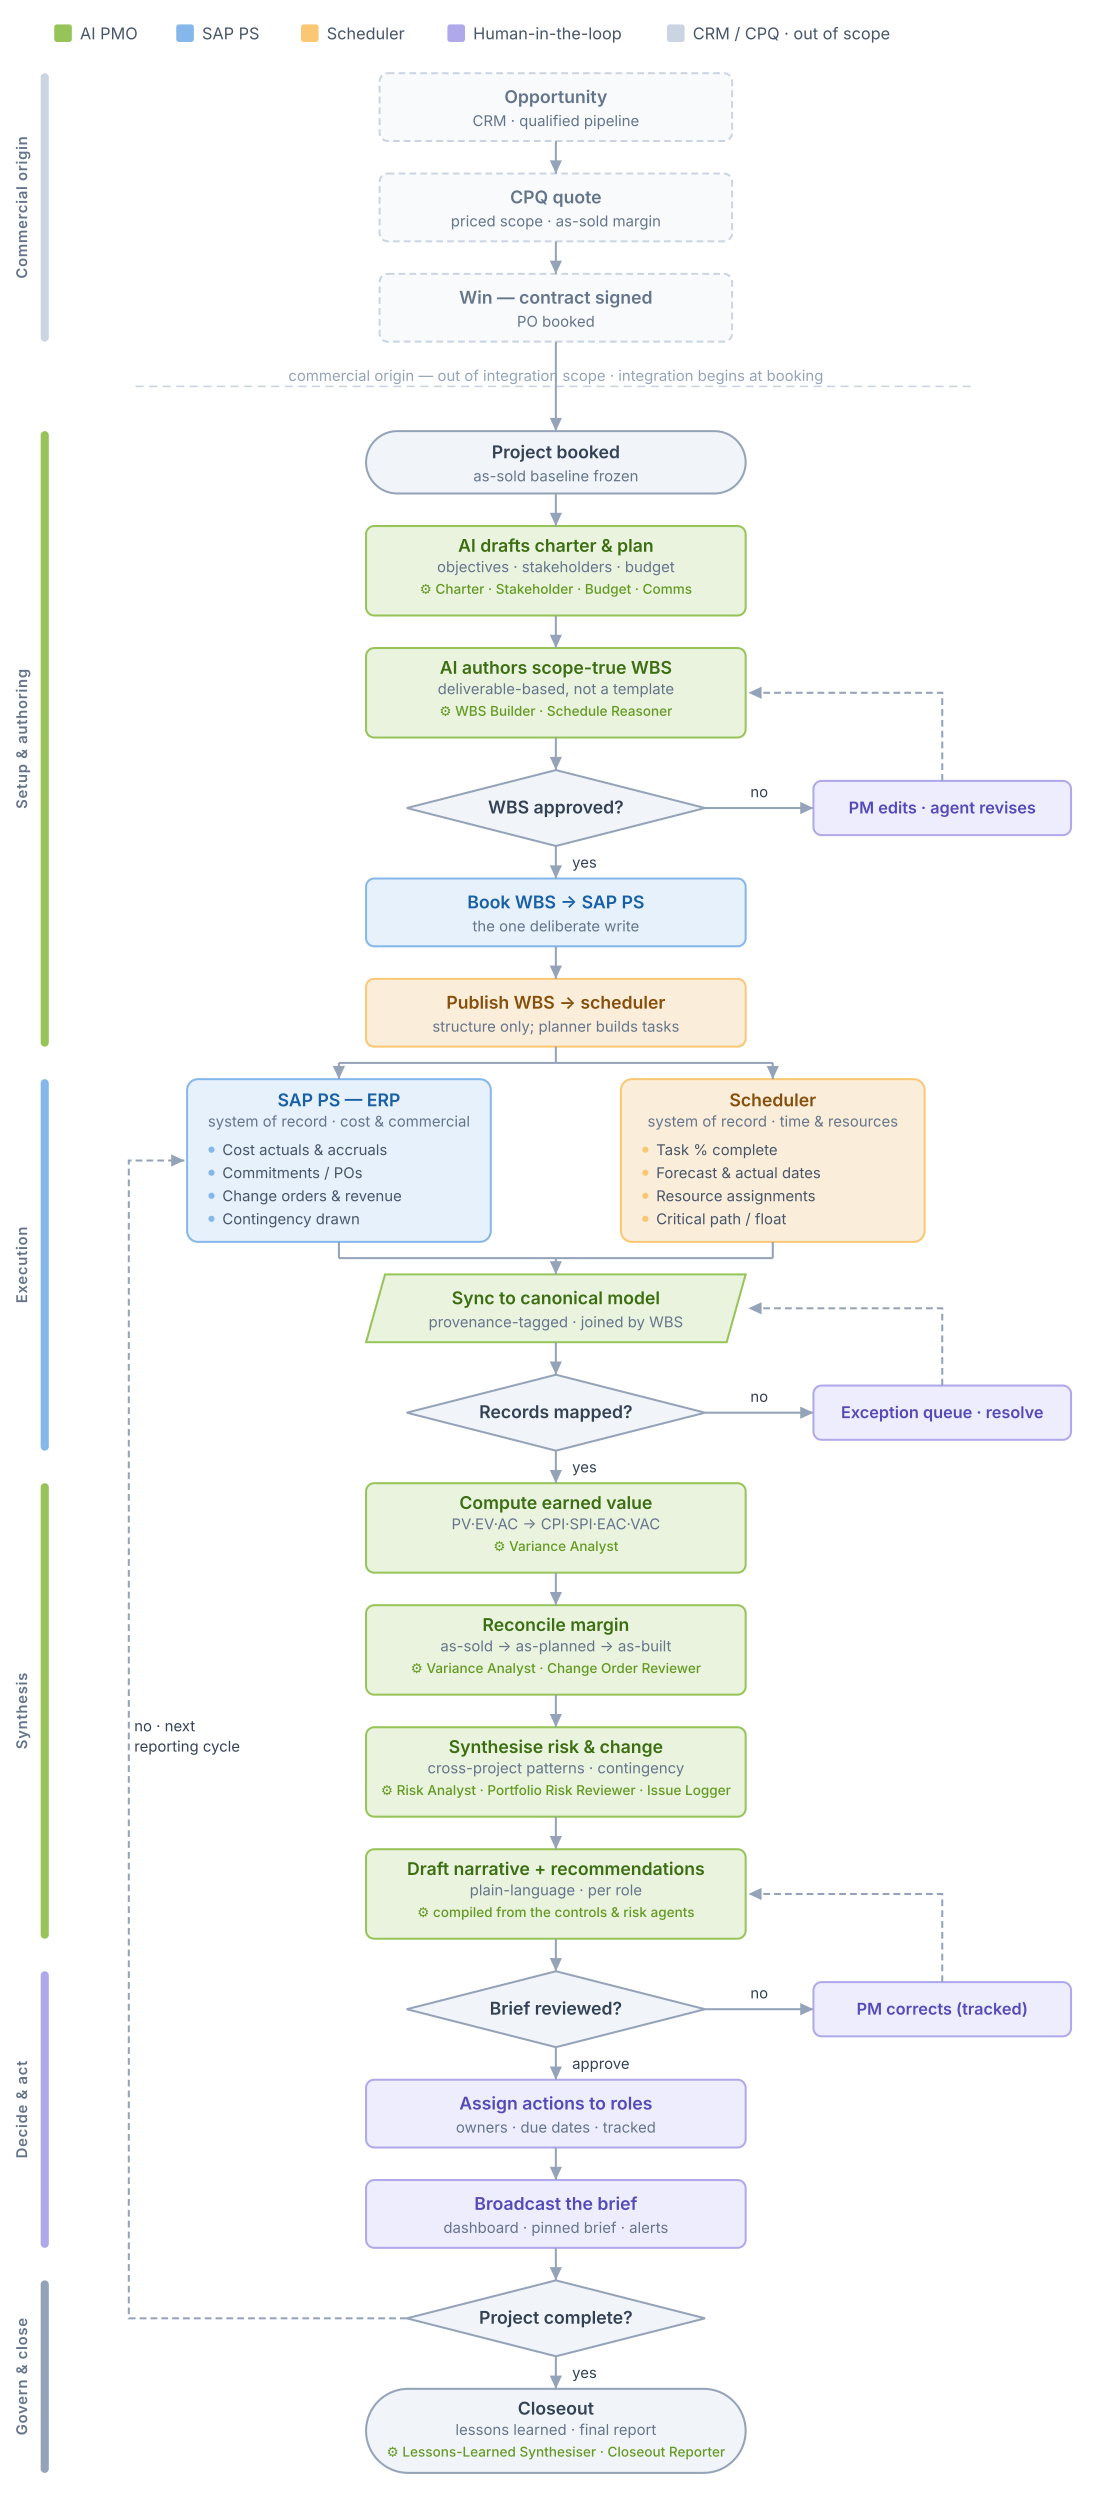
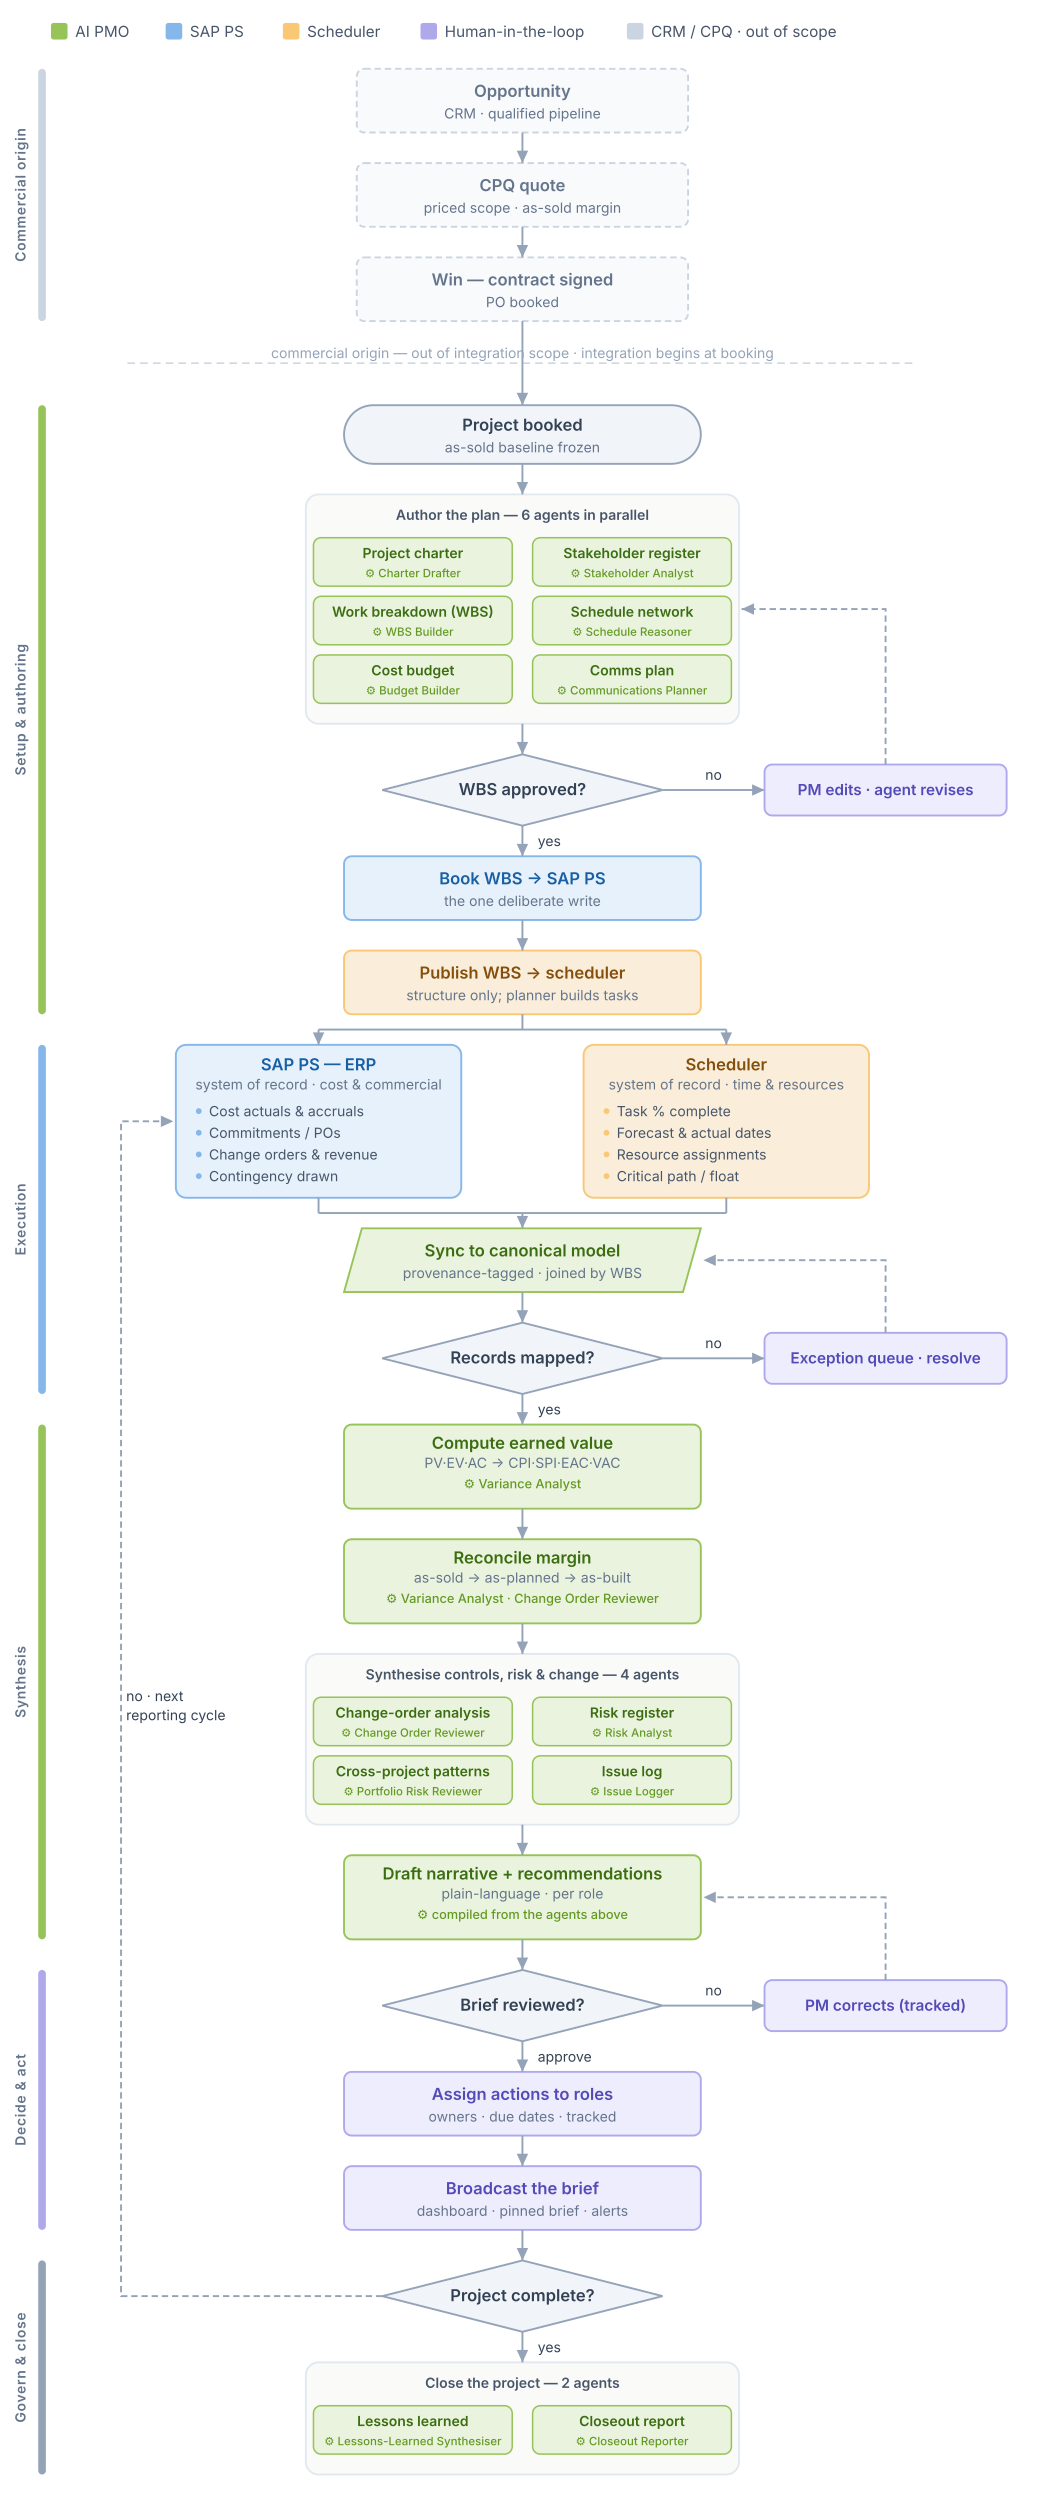
- <svg xmlns="http://www.w3.org/2000/svg" viewBox="0 0 820 1844" width="820" height="1844" font-family="Inter,Arial,sans-serif">
+ <svg xmlns="http://www.w3.org/2000/svg" viewBox="0 0 820 1962" width="820" height="1962" font-family="Inter,Arial,sans-serif">
  <defs>
    <marker id="ah" markerWidth="9" markerHeight="9" refX="6.5" refY="3" orient="auto">
      <path d="M0,0 L6.5,3 L0,6 Z" fill="#94a3b8" />
    </marker>
  </defs>
  <g>
    <rect x="40" y="18" width="13" height="13" rx="2" fill="#97C459" />
    <text x="59" y="29" font-family="Inter,Arial,sans-serif" font-size="12" fill="#475569">AI PMO</text>
    <rect x="130" y="18" width="13" height="13" rx="2" fill="#85B7EB" />
    <text x="149" y="29" font-family="Inter,Arial,sans-serif" font-size="12" fill="#475569">SAP PS</text>
    <rect x="222" y="18" width="13" height="13" rx="2" fill="#FAC775" />
    <text x="241" y="29" font-family="Inter,Arial,sans-serif" font-size="12" fill="#475569">Scheduler</text>
    <rect x="330" y="18" width="13" height="13" rx="2" fill="#AFA9EC" />
    <text x="349" y="29" font-family="Inter,Arial,sans-serif" font-size="12" fill="#475569">Human-in-the-loop</text>
    <rect x="492" y="18" width="13" height="13" rx="2" fill="#CBD5E1" />
    <text x="511" y="29" font-family="Inter,Arial,sans-serif" font-size="12" fill="#475569">CRM / CPQ · out of scope</text>
  </g>
  <g transform="translate(0,46)">
    <rect x="30" y="8" width="6" height="198" rx="3" fill="#CBD5E1" />
    <text transform="rotate(-90 20 107.0)" x="20" y="107.0" text-anchor="middle" font-family="Inter,Arial,sans-serif" font-size="11" font-weight="600" letter-spacing="0.5" fill="#64748b">Commercial origin</text>
-     <rect x="30" y="272" width="6" height="454" rx="3" fill="#97C459" />
-     <text transform="rotate(-90 20 499.0)" x="20" y="499.0" text-anchor="middle" font-family="Inter,Arial,sans-serif" font-size="11" font-weight="600" letter-spacing="0.5" fill="#64748b">Setup &amp; authoring</text>
-     <rect x="30" y="750" width="6" height="274" rx="3" fill="#85B7EB" />
-     <text transform="rotate(-90 20 887.0)" x="20" y="887.0" text-anchor="middle" font-family="Inter,Arial,sans-serif" font-size="11" font-weight="600" letter-spacing="0.5" fill="#64748b">Execution</text>
-     <rect x="30" y="1048" width="6" height="336" rx="3" fill="#97C459" />
-     <text transform="rotate(-90 20 1216.0)" x="20" y="1216.0" text-anchor="middle" font-family="Inter,Arial,sans-serif" font-size="11" font-weight="600" letter-spacing="0.5" fill="#64748b">Synthesis</text>
-     <rect x="30" y="1408" width="6" height="204" rx="3" fill="#AFA9EC" />
-     <text transform="rotate(-90 20 1510.0)" x="20" y="1510.0" text-anchor="middle" font-family="Inter,Arial,sans-serif" font-size="11" font-weight="600" letter-spacing="0.5" fill="#64748b">Decide &amp; act</text>
-     <rect x="30" y="1636" width="6" height="142" rx="3" fill="#94A3B8" />
-     <text transform="rotate(-90 20 1707.0)" x="20" y="1707.0" text-anchor="middle" font-family="Inter,Arial,sans-serif" font-size="11" font-weight="600" letter-spacing="0.5" fill="#64748b">Govern &amp; close</text>
+     <rect x="30" y="272" width="6" height="478" rx="3" fill="#97C459" />
+     <text transform="rotate(-90 20 511.0)" x="20" y="511.0" text-anchor="middle" font-family="Inter,Arial,sans-serif" font-size="11" font-weight="600" letter-spacing="0.5" fill="#64748b">Setup &amp; authoring</text>
+     <rect x="30" y="774" width="6" height="274" rx="3" fill="#85B7EB" />
+     <text transform="rotate(-90 20 911.0)" x="20" y="911.0" text-anchor="middle" font-family="Inter,Arial,sans-serif" font-size="11" font-weight="600" letter-spacing="0.5" fill="#64748b">Execution</text>
+     <rect x="30" y="1072" width="6" height="404" rx="3" fill="#97C459" />
+     <text transform="rotate(-90 20 1274.0)" x="20" y="1274.0" text-anchor="middle" font-family="Inter,Arial,sans-serif" font-size="11" font-weight="600" letter-spacing="0.5" fill="#64748b">Synthesis</text>
+     <rect x="30" y="1500" width="6" height="204" rx="3" fill="#AFA9EC" />
+     <text transform="rotate(-90 20 1602.0)" x="20" y="1602.0" text-anchor="middle" font-family="Inter,Arial,sans-serif" font-size="11" font-weight="600" letter-spacing="0.5" fill="#64748b">Decide &amp; act</text>
+     <rect x="30" y="1728" width="6" height="168" rx="3" fill="#94A3B8" />
+     <text transform="rotate(-90 20 1812.0)" x="20" y="1812.0" text-anchor="middle" font-family="Inter,Arial,sans-serif" font-size="11" font-weight="600" letter-spacing="0.5" fill="#64748b">Govern &amp; close</text>
    <rect x="280" y="8" width="260" height="50" rx="6" fill="#F8FAFC" stroke="#CBD5E1" stroke-width="1.5" stroke-dasharray="5 3" />
    <text x="410" y="30.0" text-anchor="middle" font-family="Inter,Arial,sans-serif" font-size="13" font-weight="600" fill="#64748B">Opportunity</text>
    <text x="410" y="47.0" text-anchor="middle" font-family="Inter,Arial,sans-serif" font-size="11" font-weight="400" fill="#64748b">CRM · qualified pipeline</text>
    <rect x="280" y="82" width="260" height="50" rx="6" fill="#F8FAFC" stroke="#CBD5E1" stroke-width="1.5" stroke-dasharray="5 3" />
    <text x="410" y="104.0" text-anchor="middle" font-family="Inter,Arial,sans-serif" font-size="13" font-weight="600" fill="#64748B">CPQ quote</text>
    <text x="410" y="121.0" text-anchor="middle" font-family="Inter,Arial,sans-serif" font-size="11" font-weight="400" fill="#64748b">priced scope · as-sold margin</text>
    <rect x="280" y="156" width="260" height="50" rx="6" fill="#F8FAFC" stroke="#CBD5E1" stroke-width="1.5" stroke-dasharray="5 3" />
    <text x="410" y="178.0" text-anchor="middle" font-family="Inter,Arial,sans-serif" font-size="13" font-weight="600" fill="#64748B">Win — contract signed</text>
    <text x="410" y="195.0" text-anchor="middle" font-family="Inter,Arial,sans-serif" font-size="11" font-weight="400" fill="#64748b">PO booked</text>
    <line x1="100" y1="239.0" x2="720" y2="239.0" stroke="#cbd5e1" stroke-width="1.2" stroke-dasharray="6 4" />
    <text x="410" y="235.0" text-anchor="middle" font-family="Inter,Arial,sans-serif" font-size="11" font-weight="400" fill="#94a3b8">commercial origin — out of integration scope    ·    integration begins at booking</text>
    <rect x="270" y="272" width="280" height="46" rx="23.0" fill="#F1F5F9" stroke="#94A3B8" stroke-width="1.5" />
    <text x="410" y="292.0" text-anchor="middle" font-family="Inter,Arial,sans-serif" font-size="13" font-weight="600" fill="#334155">Project booked</text>
    <text x="410" y="309.0" text-anchor="middle" font-family="Inter,Arial,sans-serif" font-size="11" font-weight="400" fill="#64748b">as-sold baseline frozen</text>
-     <rect x="270" y="342" width="280" height="66" rx="6" fill="#EAF3DE" stroke="#97C459" stroke-width="1.5" />
-     <text x="410" y="361" text-anchor="middle" font-family="Inter,Arial,sans-serif" font-size="13" font-weight="600" fill="#3B6D11">AI drafts charter &amp; plan</text>
-     <text x="410" y="376" text-anchor="middle" font-family="Inter,Arial,sans-serif" font-size="11" font-weight="400" fill="#64748b">objectives · stakeholders · budget</text>
-     <text x="410" y="392" text-anchor="middle" font-family="Inter,Arial,sans-serif" font-size="10" font-weight="500" fill="#639922">⚙ Charter · Stakeholder · Budget · Comms</text>
-     <rect x="270" y="432" width="280" height="66" rx="6" fill="#EAF3DE" stroke="#97C459" stroke-width="1.5" />
-     <text x="410" y="451" text-anchor="middle" font-family="Inter,Arial,sans-serif" font-size="13" font-weight="600" fill="#3B6D11">AI authors scope-true WBS</text>
-     <text x="410" y="466" text-anchor="middle" font-family="Inter,Arial,sans-serif" font-size="11" font-weight="400" fill="#64748b">deliverable-based, not a template</text>
-     <text x="410" y="482" text-anchor="middle" font-family="Inter,Arial,sans-serif" font-size="10" font-weight="500" fill="#639922">⚙ WBS Builder · Schedule Reasoner</text>
-     <polygon points="410,522.0 520,550.0 410,578.0 300,550.0" fill="#F1F5F9" stroke="#94A3B8" stroke-width="1.5" />
-     <text x="410" y="554.0" text-anchor="middle" font-family="Inter,Arial,sans-serif" font-size="13" font-weight="600" fill="#334155">WBS approved?</text>
-     <line x1="520" y1="550.0" x2="600" y2="550.0" stroke="#94a3b8" stroke-width="1.5" marker-end="url(#ah)" />
-     <text x="560" y="542.0" text-anchor="middle" font-family="Inter,Arial,sans-serif" font-size="11" font-weight="400" fill="#334155">no</text>
-     <rect x="600" y="530.0" width="190" height="40" rx="6" fill="#EEEDFE" stroke="#AFA9EC" stroke-width="1.5" />
-     <text x="695" y="554.0" text-anchor="middle" font-family="Inter,Arial,sans-serif" font-size="12" font-weight="600" fill="#534AB7">PM edits · agent revises</text>
-     <rect x="270" y="602" width="280" height="50" rx="6" fill="#E6F1FB" stroke="#85B7EB" stroke-width="1.5" />
-     <text x="410" y="624.0" text-anchor="middle" font-family="Inter,Arial,sans-serif" font-size="13" font-weight="600" fill="#185FA5">Book WBS → SAP PS</text>
-     <text x="410" y="641.0" text-anchor="middle" font-family="Inter,Arial,sans-serif" font-size="11" font-weight="400" fill="#64748b">the one deliberate write</text>
-     <rect x="270" y="676" width="280" height="50" rx="6" fill="#FAEEDA" stroke="#FAC775" stroke-width="1.5" />
-     <text x="410" y="698.0" text-anchor="middle" font-family="Inter,Arial,sans-serif" font-size="13" font-weight="600" fill="#854F0B">Publish WBS → scheduler</text>
-     <text x="410" y="715.0" text-anchor="middle" font-family="Inter,Arial,sans-serif" font-size="11" font-weight="400" fill="#64748b">structure only; planner builds tasks</text>
-     <rect x="138.0" y="750" width="224" height="120" rx="8" fill="#E6F1FB" stroke="#85B7EB" stroke-width="1.5" />
-     <text x="250" y="770" text-anchor="middle" font-family="Inter,Arial,sans-serif" font-size="13" font-weight="600" fill="#185FA5">SAP PS — ERP</text>
-     <text x="250" y="785" text-anchor="middle" font-family="Inter,Arial,sans-serif" font-size="11" font-weight="400" fill="#64748b">system of record · cost &amp; commercial</text>
-     <circle cx="156.0" cy="802" r="2.3" fill="#85B7EB" />
-     <text x="164.0" y="806" text-anchor="start" font-family="Inter,Arial,sans-serif" font-size="11" font-weight="400" fill="#475569">Cost actuals &amp; accruals</text>
-     <circle cx="156.0" cy="819" r="2.3" fill="#85B7EB" />
-     <text x="164.0" y="823" text-anchor="start" font-family="Inter,Arial,sans-serif" font-size="11" font-weight="400" fill="#475569">Commitments / POs</text>
-     <circle cx="156.0" cy="836" r="2.3" fill="#85B7EB" />
-     <text x="164.0" y="840" text-anchor="start" font-family="Inter,Arial,sans-serif" font-size="11" font-weight="400" fill="#475569">Change orders &amp; revenue</text>
-     <circle cx="156.0" cy="853" r="2.3" fill="#85B7EB" />
-     <text x="164.0" y="857" text-anchor="start" font-family="Inter,Arial,sans-serif" font-size="11" font-weight="400" fill="#475569">Contingency drawn</text>
-     <rect x="458.0" y="750" width="224" height="120" rx="8" fill="#FAEEDA" stroke="#FAC775" stroke-width="1.5" />
-     <text x="570" y="770" text-anchor="middle" font-family="Inter,Arial,sans-serif" font-size="13" font-weight="600" fill="#854F0B">Scheduler</text>
-     <text x="570" y="785" text-anchor="middle" font-family="Inter,Arial,sans-serif" font-size="11" font-weight="400" fill="#64748b">system of record · time &amp; resources</text>
-     <circle cx="476.0" cy="802" r="2.3" fill="#FAC775" />
-     <text x="484.0" y="806" text-anchor="start" font-family="Inter,Arial,sans-serif" font-size="11" font-weight="400" fill="#475569">Task % complete</text>
-     <circle cx="476.0" cy="819" r="2.3" fill="#FAC775" />
-     <text x="484.0" y="823" text-anchor="start" font-family="Inter,Arial,sans-serif" font-size="11" font-weight="400" fill="#475569">Forecast &amp; actual dates</text>
-     <circle cx="476.0" cy="836" r="2.3" fill="#FAC775" />
-     <text x="484.0" y="840" text-anchor="start" font-family="Inter,Arial,sans-serif" font-size="11" font-weight="400" fill="#475569">Resource assignments</text>
-     <circle cx="476.0" cy="853" r="2.3" fill="#FAC775" />
-     <text x="484.0" y="857" text-anchor="start" font-family="Inter,Arial,sans-serif" font-size="11" font-weight="400" fill="#475569">Critical path / float</text>
-     <polygon points="284.0,894 550.0,894 536.0,944 270.0,944" fill="#EAF3DE" stroke="#97C459" stroke-width="1.5" />
-     <text x="410" y="916.0" text-anchor="middle" font-family="Inter,Arial,sans-serif" font-size="13" font-weight="600" fill="#3B6D11">Sync to canonical model</text>
-     <text x="410" y="933.0" text-anchor="middle" font-family="Inter,Arial,sans-serif" font-size="11" font-weight="400" fill="#64748b">provenance-tagged · joined by WBS</text>
-     <polygon points="410,968.0 520,996.0 410,1024.0 300,996.0" fill="#F1F5F9" stroke="#94A3B8" stroke-width="1.5" />
-     <text x="410" y="1000.0" text-anchor="middle" font-family="Inter,Arial,sans-serif" font-size="13" font-weight="600" fill="#334155">Records mapped?</text>
-     <line x1="520" y1="996.0" x2="600" y2="996.0" stroke="#94a3b8" stroke-width="1.5" marker-end="url(#ah)" />
-     <text x="560" y="988.0" text-anchor="middle" font-family="Inter,Arial,sans-serif" font-size="11" font-weight="400" fill="#334155">no</text>
-     <rect x="600" y="976.0" width="190" height="40" rx="6" fill="#EEEDFE" stroke="#AFA9EC" stroke-width="1.5" />
-     <text x="695" y="1000.0" text-anchor="middle" font-family="Inter,Arial,sans-serif" font-size="12" font-weight="600" fill="#534AB7">Exception queue · resolve</text>
-     <rect x="270" y="1048" width="280" height="66" rx="6" fill="#EAF3DE" stroke="#97C459" stroke-width="1.5" />
-     <text x="410" y="1067" text-anchor="middle" font-family="Inter,Arial,sans-serif" font-size="13" font-weight="600" fill="#3B6D11">Compute earned value</text>
-     <text x="410" y="1082" text-anchor="middle" font-family="Inter,Arial,sans-serif" font-size="11" font-weight="400" fill="#64748b">PV·EV·AC → CPI·SPI·EAC·VAC</text>
-     <text x="410" y="1098" text-anchor="middle" font-family="Inter,Arial,sans-serif" font-size="10" font-weight="500" fill="#639922">⚙ Variance Analyst</text>
-     <rect x="270" y="1138" width="280" height="66" rx="6" fill="#EAF3DE" stroke="#97C459" stroke-width="1.5" />
-     <text x="410" y="1157" text-anchor="middle" font-family="Inter,Arial,sans-serif" font-size="13" font-weight="600" fill="#3B6D11">Reconcile margin</text>
-     <text x="410" y="1172" text-anchor="middle" font-family="Inter,Arial,sans-serif" font-size="11" font-weight="400" fill="#64748b">as-sold → as-planned → as-built</text>
-     <text x="410" y="1188" text-anchor="middle" font-family="Inter,Arial,sans-serif" font-size="10" font-weight="500" fill="#639922">⚙ Variance Analyst · Change Order Reviewer</text>
-     <rect x="270" y="1228" width="280" height="66" rx="6" fill="#EAF3DE" stroke="#97C459" stroke-width="1.5" />
-     <text x="410" y="1247" text-anchor="middle" font-family="Inter,Arial,sans-serif" font-size="13" font-weight="600" fill="#3B6D11">Synthesise risk &amp; change</text>
-     <text x="410" y="1262" text-anchor="middle" font-family="Inter,Arial,sans-serif" font-size="11" font-weight="400" fill="#64748b">cross-project patterns · contingency</text>
-     <text x="410" y="1278" text-anchor="middle" font-family="Inter,Arial,sans-serif" font-size="10" font-weight="500" fill="#639922">⚙ Risk Analyst · Portfolio Risk Reviewer · Issue Logger</text>
-     <rect x="270" y="1318" width="280" height="66" rx="6" fill="#EAF3DE" stroke="#97C459" stroke-width="1.5" />
-     <text x="410" y="1337" text-anchor="middle" font-family="Inter,Arial,sans-serif" font-size="13" font-weight="600" fill="#3B6D11">Draft narrative + recommendations</text>
-     <text x="410" y="1352" text-anchor="middle" font-family="Inter,Arial,sans-serif" font-size="11" font-weight="400" fill="#64748b">plain-language · per role</text>
-     <text x="410" y="1368" text-anchor="middle" font-family="Inter,Arial,sans-serif" font-size="10" font-weight="500" fill="#639922">⚙ compiled from the controls &amp; risk agents</text>
-     <polygon points="410,1408.0 520,1436.0 410,1464.0 300,1436.0" fill="#F1F5F9" stroke="#94A3B8" stroke-width="1.5" />
-     <text x="410" y="1440.0" text-anchor="middle" font-family="Inter,Arial,sans-serif" font-size="13" font-weight="600" fill="#334155">Brief reviewed?</text>
-     <line x1="520" y1="1436.0" x2="600" y2="1436.0" stroke="#94a3b8" stroke-width="1.5" marker-end="url(#ah)" />
-     <text x="560" y="1428.0" text-anchor="middle" font-family="Inter,Arial,sans-serif" font-size="11" font-weight="400" fill="#334155">no</text>
-     <rect x="600" y="1416.0" width="190" height="40" rx="6" fill="#EEEDFE" stroke="#AFA9EC" stroke-width="1.5" />
-     <text x="695" y="1440.0" text-anchor="middle" font-family="Inter,Arial,sans-serif" font-size="12" font-weight="600" fill="#534AB7">PM corrects (tracked)</text>
-     <rect x="270" y="1488" width="280" height="50" rx="6" fill="#EEEDFE" stroke="#AFA9EC" stroke-width="1.5" />
-     <text x="410" y="1510.0" text-anchor="middle" font-family="Inter,Arial,sans-serif" font-size="13" font-weight="600" fill="#534AB7">Assign actions to roles</text>
-     <text x="410" y="1527.0" text-anchor="middle" font-family="Inter,Arial,sans-serif" font-size="11" font-weight="400" fill="#64748b">owners · due dates · tracked</text>
-     <rect x="270" y="1562" width="280" height="50" rx="6" fill="#EEEDFE" stroke="#AFA9EC" stroke-width="1.5" />
-     <text x="410" y="1584.0" text-anchor="middle" font-family="Inter,Arial,sans-serif" font-size="13" font-weight="600" fill="#534AB7">Broadcast the brief</text>
-     <text x="410" y="1601.0" text-anchor="middle" font-family="Inter,Arial,sans-serif" font-size="11" font-weight="400" fill="#64748b">dashboard · pinned brief · alerts</text>
-     <polygon points="410,1636.0 520,1664.0 410,1692.0 300,1664.0" fill="#F1F5F9" stroke="#94A3B8" stroke-width="1.5" />
-     <text x="410" y="1668.0" text-anchor="middle" font-family="Inter,Arial,sans-serif" font-size="13" font-weight="600" fill="#334155">Project complete?</text>
-     <rect x="270" y="1716" width="280" height="62" rx="31.0" fill="#F1F5F9" stroke="#94A3B8" stroke-width="1.5" />
-     <text x="410" y="1735" text-anchor="middle" font-family="Inter,Arial,sans-serif" font-size="13" font-weight="600" fill="#334155">Closeout</text>
-     <text x="410" y="1750" text-anchor="middle" font-family="Inter,Arial,sans-serif" font-size="11" font-weight="400" fill="#64748b">lessons learned · final report</text>
-     <text x="410" y="1766" text-anchor="middle" font-family="Inter,Arial,sans-serif" font-size="10" font-weight="500" fill="#639922">⚙ Lessons-Learned Synthesiser · Closeout Reporter</text>
+     <rect x="240.0" y="342" width="340" height="180" rx="10" fill="#FAFAF9" stroke="#E2E8F0" stroke-width="1.5" />
+     <text x="410" y="362" text-anchor="middle" font-family="Inter,Arial,sans-serif" font-size="11" font-weight="600" fill="#475569">Author the plan — 6 agents in parallel</text>
+     <rect x="246.0" y="376" width="156" height="38" rx="6" fill="#EAF3DE" stroke="#97C459" stroke-width="1.2" />
+     <text x="324" y="392" text-anchor="middle" font-family="Inter,Arial,sans-serif" font-size="11" font-weight="600" fill="#3B6D11">Project charter</text>
+     <text x="324" y="407" text-anchor="middle" font-family="Inter,Arial,sans-serif" font-size="9" font-weight="500" fill="#639922">⚙ Charter Drafter</text>
+     <rect x="418.0" y="376" width="156" height="38" rx="6" fill="#EAF3DE" stroke="#97C459" stroke-width="1.2" />
+     <text x="496" y="392" text-anchor="middle" font-family="Inter,Arial,sans-serif" font-size="11" font-weight="600" fill="#3B6D11">Stakeholder register</text>
+     <text x="496" y="407" text-anchor="middle" font-family="Inter,Arial,sans-serif" font-size="9" font-weight="500" fill="#639922">⚙ Stakeholder Analyst</text>
+     <rect x="246.0" y="422" width="156" height="38" rx="6" fill="#EAF3DE" stroke="#97C459" stroke-width="1.2" />
+     <text x="324" y="438" text-anchor="middle" font-family="Inter,Arial,sans-serif" font-size="11" font-weight="600" fill="#3B6D11">Work breakdown (WBS)</text>
+     <text x="324" y="453" text-anchor="middle" font-family="Inter,Arial,sans-serif" font-size="9" font-weight="500" fill="#639922">⚙ WBS Builder</text>
+     <rect x="418.0" y="422" width="156" height="38" rx="6" fill="#EAF3DE" stroke="#97C459" stroke-width="1.2" />
+     <text x="496" y="438" text-anchor="middle" font-family="Inter,Arial,sans-serif" font-size="11" font-weight="600" fill="#3B6D11">Schedule network</text>
+     <text x="496" y="453" text-anchor="middle" font-family="Inter,Arial,sans-serif" font-size="9" font-weight="500" fill="#639922">⚙ Schedule Reasoner</text>
+     <rect x="246.0" y="468" width="156" height="38" rx="6" fill="#EAF3DE" stroke="#97C459" stroke-width="1.2" />
+     <text x="324" y="484" text-anchor="middle" font-family="Inter,Arial,sans-serif" font-size="11" font-weight="600" fill="#3B6D11">Cost budget</text>
+     <text x="324" y="499" text-anchor="middle" font-family="Inter,Arial,sans-serif" font-size="9" font-weight="500" fill="#639922">⚙ Budget Builder</text>
+     <rect x="418.0" y="468" width="156" height="38" rx="6" fill="#EAF3DE" stroke="#97C459" stroke-width="1.2" />
+     <text x="496" y="484" text-anchor="middle" font-family="Inter,Arial,sans-serif" font-size="11" font-weight="600" fill="#3B6D11">Comms plan</text>
+     <text x="496" y="499" text-anchor="middle" font-family="Inter,Arial,sans-serif" font-size="9" font-weight="500" fill="#639922">⚙ Communications Planner</text>
+     <polygon points="410,546.0 520,574.0 410,602.0 300,574.0" fill="#F1F5F9" stroke="#94A3B8" stroke-width="1.5" />
+     <text x="410" y="578.0" text-anchor="middle" font-family="Inter,Arial,sans-serif" font-size="13" font-weight="600" fill="#334155">WBS approved?</text>
+     <line x1="520" y1="574.0" x2="600" y2="574.0" stroke="#94a3b8" stroke-width="1.5" marker-end="url(#ah)" />
+     <text x="560" y="566.0" text-anchor="middle" font-family="Inter,Arial,sans-serif" font-size="11" font-weight="400" fill="#334155">no</text>
+     <rect x="600" y="554.0" width="190" height="40" rx="6" fill="#EEEDFE" stroke="#AFA9EC" stroke-width="1.5" />
+     <text x="695" y="578.0" text-anchor="middle" font-family="Inter,Arial,sans-serif" font-size="12" font-weight="600" fill="#534AB7">PM edits · agent revises</text>
+     <rect x="270" y="626" width="280" height="50" rx="6" fill="#E6F1FB" stroke="#85B7EB" stroke-width="1.5" />
+     <text x="410" y="648.0" text-anchor="middle" font-family="Inter,Arial,sans-serif" font-size="13" font-weight="600" fill="#185FA5">Book WBS → SAP PS</text>
+     <text x="410" y="665.0" text-anchor="middle" font-family="Inter,Arial,sans-serif" font-size="11" font-weight="400" fill="#64748b">the one deliberate write</text>
+     <rect x="270" y="700" width="280" height="50" rx="6" fill="#FAEEDA" stroke="#FAC775" stroke-width="1.5" />
+     <text x="410" y="722.0" text-anchor="middle" font-family="Inter,Arial,sans-serif" font-size="13" font-weight="600" fill="#854F0B">Publish WBS → scheduler</text>
+     <text x="410" y="739.0" text-anchor="middle" font-family="Inter,Arial,sans-serif" font-size="11" font-weight="400" fill="#64748b">structure only; planner builds tasks</text>
+     <rect x="138.0" y="774" width="224" height="120" rx="8" fill="#E6F1FB" stroke="#85B7EB" stroke-width="1.5" />
+     <text x="250" y="794" text-anchor="middle" font-family="Inter,Arial,sans-serif" font-size="13" font-weight="600" fill="#185FA5">SAP PS — ERP</text>
+     <text x="250" y="809" text-anchor="middle" font-family="Inter,Arial,sans-serif" font-size="11" font-weight="400" fill="#64748b">system of record · cost &amp; commercial</text>
+     <circle cx="156.0" cy="826" r="2.3" fill="#85B7EB" />
+     <text x="164.0" y="830" text-anchor="start" font-family="Inter,Arial,sans-serif" font-size="11" font-weight="400" fill="#475569">Cost actuals &amp; accruals</text>
+     <circle cx="156.0" cy="843" r="2.3" fill="#85B7EB" />
+     <text x="164.0" y="847" text-anchor="start" font-family="Inter,Arial,sans-serif" font-size="11" font-weight="400" fill="#475569">Commitments / POs</text>
+     <circle cx="156.0" cy="860" r="2.3" fill="#85B7EB" />
+     <text x="164.0" y="864" text-anchor="start" font-family="Inter,Arial,sans-serif" font-size="11" font-weight="400" fill="#475569">Change orders &amp; revenue</text>
+     <circle cx="156.0" cy="877" r="2.3" fill="#85B7EB" />
+     <text x="164.0" y="881" text-anchor="start" font-family="Inter,Arial,sans-serif" font-size="11" font-weight="400" fill="#475569">Contingency drawn</text>
+     <rect x="458.0" y="774" width="224" height="120" rx="8" fill="#FAEEDA" stroke="#FAC775" stroke-width="1.5" />
+     <text x="570" y="794" text-anchor="middle" font-family="Inter,Arial,sans-serif" font-size="13" font-weight="600" fill="#854F0B">Scheduler</text>
+     <text x="570" y="809" text-anchor="middle" font-family="Inter,Arial,sans-serif" font-size="11" font-weight="400" fill="#64748b">system of record · time &amp; resources</text>
+     <circle cx="476.0" cy="826" r="2.3" fill="#FAC775" />
+     <text x="484.0" y="830" text-anchor="start" font-family="Inter,Arial,sans-serif" font-size="11" font-weight="400" fill="#475569">Task % complete</text>
+     <circle cx="476.0" cy="843" r="2.3" fill="#FAC775" />
+     <text x="484.0" y="847" text-anchor="start" font-family="Inter,Arial,sans-serif" font-size="11" font-weight="400" fill="#475569">Forecast &amp; actual dates</text>
+     <circle cx="476.0" cy="860" r="2.3" fill="#FAC775" />
+     <text x="484.0" y="864" text-anchor="start" font-family="Inter,Arial,sans-serif" font-size="11" font-weight="400" fill="#475569">Resource assignments</text>
+     <circle cx="476.0" cy="877" r="2.3" fill="#FAC775" />
+     <text x="484.0" y="881" text-anchor="start" font-family="Inter,Arial,sans-serif" font-size="11" font-weight="400" fill="#475569">Critical path / float</text>
+     <polygon points="284.0,918 550.0,918 536.0,968 270.0,968" fill="#EAF3DE" stroke="#97C459" stroke-width="1.5" />
+     <text x="410" y="940.0" text-anchor="middle" font-family="Inter,Arial,sans-serif" font-size="13" font-weight="600" fill="#3B6D11">Sync to canonical model</text>
+     <text x="410" y="957.0" text-anchor="middle" font-family="Inter,Arial,sans-serif" font-size="11" font-weight="400" fill="#64748b">provenance-tagged · joined by WBS</text>
+     <polygon points="410,992.0 520,1020.0 410,1048.0 300,1020.0" fill="#F1F5F9" stroke="#94A3B8" stroke-width="1.5" />
+     <text x="410" y="1024.0" text-anchor="middle" font-family="Inter,Arial,sans-serif" font-size="13" font-weight="600" fill="#334155">Records mapped?</text>
+     <line x1="520" y1="1020.0" x2="600" y2="1020.0" stroke="#94a3b8" stroke-width="1.5" marker-end="url(#ah)" />
+     <text x="560" y="1012.0" text-anchor="middle" font-family="Inter,Arial,sans-serif" font-size="11" font-weight="400" fill="#334155">no</text>
+     <rect x="600" y="1000.0" width="190" height="40" rx="6" fill="#EEEDFE" stroke="#AFA9EC" stroke-width="1.5" />
+     <text x="695" y="1024.0" text-anchor="middle" font-family="Inter,Arial,sans-serif" font-size="12" font-weight="600" fill="#534AB7">Exception queue · resolve</text>
+     <rect x="270" y="1072" width="280" height="66" rx="6" fill="#EAF3DE" stroke="#97C459" stroke-width="1.5" />
+     <text x="410" y="1091" text-anchor="middle" font-family="Inter,Arial,sans-serif" font-size="13" font-weight="600" fill="#3B6D11">Compute earned value</text>
+     <text x="410" y="1106" text-anchor="middle" font-family="Inter,Arial,sans-serif" font-size="11" font-weight="400" fill="#64748b">PV·EV·AC → CPI·SPI·EAC·VAC</text>
+     <text x="410" y="1122" text-anchor="middle" font-family="Inter,Arial,sans-serif" font-size="10" font-weight="500" fill="#639922">⚙ Variance Analyst</text>
+     <rect x="270" y="1162" width="280" height="66" rx="6" fill="#EAF3DE" stroke="#97C459" stroke-width="1.5" />
+     <text x="410" y="1181" text-anchor="middle" font-family="Inter,Arial,sans-serif" font-size="13" font-weight="600" fill="#3B6D11">Reconcile margin</text>
+     <text x="410" y="1196" text-anchor="middle" font-family="Inter,Arial,sans-serif" font-size="11" font-weight="400" fill="#64748b">as-sold → as-planned → as-built</text>
+     <text x="410" y="1212" text-anchor="middle" font-family="Inter,Arial,sans-serif" font-size="10" font-weight="500" fill="#639922">⚙ Variance Analyst · Change Order Reviewer</text>
+     <rect x="240.0" y="1252" width="340" height="134" rx="10" fill="#FAFAF9" stroke="#E2E8F0" stroke-width="1.5" />
+     <text x="410" y="1272" text-anchor="middle" font-family="Inter,Arial,sans-serif" font-size="11" font-weight="600" fill="#475569">Synthesise controls, risk &amp; change — 4 agents</text>
+     <rect x="246.0" y="1286" width="156" height="38" rx="6" fill="#EAF3DE" stroke="#97C459" stroke-width="1.2" />
+     <text x="324" y="1302" text-anchor="middle" font-family="Inter,Arial,sans-serif" font-size="11" font-weight="600" fill="#3B6D11">Change-order analysis</text>
+     <text x="324" y="1317" text-anchor="middle" font-family="Inter,Arial,sans-serif" font-size="9" font-weight="500" fill="#639922">⚙ Change Order Reviewer</text>
+     <rect x="418.0" y="1286" width="156" height="38" rx="6" fill="#EAF3DE" stroke="#97C459" stroke-width="1.2" />
+     <text x="496" y="1302" text-anchor="middle" font-family="Inter,Arial,sans-serif" font-size="11" font-weight="600" fill="#3B6D11">Risk register</text>
+     <text x="496" y="1317" text-anchor="middle" font-family="Inter,Arial,sans-serif" font-size="9" font-weight="500" fill="#639922">⚙ Risk Analyst</text>
+     <rect x="246.0" y="1332" width="156" height="38" rx="6" fill="#EAF3DE" stroke="#97C459" stroke-width="1.2" />
+     <text x="324" y="1348" text-anchor="middle" font-family="Inter,Arial,sans-serif" font-size="11" font-weight="600" fill="#3B6D11">Cross-project patterns</text>
+     <text x="324" y="1363" text-anchor="middle" font-family="Inter,Arial,sans-serif" font-size="9" font-weight="500" fill="#639922">⚙ Portfolio Risk Reviewer</text>
+     <rect x="418.0" y="1332" width="156" height="38" rx="6" fill="#EAF3DE" stroke="#97C459" stroke-width="1.2" />
+     <text x="496" y="1348" text-anchor="middle" font-family="Inter,Arial,sans-serif" font-size="11" font-weight="600" fill="#3B6D11">Issue log</text>
+     <text x="496" y="1363" text-anchor="middle" font-family="Inter,Arial,sans-serif" font-size="9" font-weight="500" fill="#639922">⚙ Issue Logger</text>
+     <rect x="270" y="1410" width="280" height="66" rx="6" fill="#EAF3DE" stroke="#97C459" stroke-width="1.5" />
+     <text x="410" y="1429" text-anchor="middle" font-family="Inter,Arial,sans-serif" font-size="13" font-weight="600" fill="#3B6D11">Draft narrative + recommendations</text>
+     <text x="410" y="1444" text-anchor="middle" font-family="Inter,Arial,sans-serif" font-size="11" font-weight="400" fill="#64748b">plain-language · per role</text>
+     <text x="410" y="1460" text-anchor="middle" font-family="Inter,Arial,sans-serif" font-size="10" font-weight="500" fill="#639922">⚙ compiled from the agents above</text>
+     <polygon points="410,1500.0 520,1528.0 410,1556.0 300,1528.0" fill="#F1F5F9" stroke="#94A3B8" stroke-width="1.5" />
+     <text x="410" y="1532.0" text-anchor="middle" font-family="Inter,Arial,sans-serif" font-size="13" font-weight="600" fill="#334155">Brief reviewed?</text>
+     <line x1="520" y1="1528.0" x2="600" y2="1528.0" stroke="#94a3b8" stroke-width="1.5" marker-end="url(#ah)" />
+     <text x="560" y="1520.0" text-anchor="middle" font-family="Inter,Arial,sans-serif" font-size="11" font-weight="400" fill="#334155">no</text>
+     <rect x="600" y="1508.0" width="190" height="40" rx="6" fill="#EEEDFE" stroke="#AFA9EC" stroke-width="1.5" />
+     <text x="695" y="1532.0" text-anchor="middle" font-family="Inter,Arial,sans-serif" font-size="12" font-weight="600" fill="#534AB7">PM corrects (tracked)</text>
+     <rect x="270" y="1580" width="280" height="50" rx="6" fill="#EEEDFE" stroke="#AFA9EC" stroke-width="1.5" />
+     <text x="410" y="1602.0" text-anchor="middle" font-family="Inter,Arial,sans-serif" font-size="13" font-weight="600" fill="#534AB7">Assign actions to roles</text>
+     <text x="410" y="1619.0" text-anchor="middle" font-family="Inter,Arial,sans-serif" font-size="11" font-weight="400" fill="#64748b">owners · due dates · tracked</text>
+     <rect x="270" y="1654" width="280" height="50" rx="6" fill="#EEEDFE" stroke="#AFA9EC" stroke-width="1.5" />
+     <text x="410" y="1676.0" text-anchor="middle" font-family="Inter,Arial,sans-serif" font-size="13" font-weight="600" fill="#534AB7">Broadcast the brief</text>
+     <text x="410" y="1693.0" text-anchor="middle" font-family="Inter,Arial,sans-serif" font-size="11" font-weight="400" fill="#64748b">dashboard · pinned brief · alerts</text>
+     <polygon points="410,1728.0 520,1756.0 410,1784.0 300,1756.0" fill="#F1F5F9" stroke="#94A3B8" stroke-width="1.5" />
+     <text x="410" y="1760.0" text-anchor="middle" font-family="Inter,Arial,sans-serif" font-size="13" font-weight="600" fill="#334155">Project complete?</text>
+     <rect x="240.0" y="1808" width="340" height="88" rx="10" fill="#FAFAF9" stroke="#E2E8F0" stroke-width="1.5" />
+     <text x="410" y="1828" text-anchor="middle" font-family="Inter,Arial,sans-serif" font-size="11" font-weight="600" fill="#475569">Close the project — 2 agents</text>
+     <rect x="246.0" y="1842" width="156" height="38" rx="6" fill="#EAF3DE" stroke="#97C459" stroke-width="1.2" />
+     <text x="324" y="1858" text-anchor="middle" font-family="Inter,Arial,sans-serif" font-size="11" font-weight="600" fill="#3B6D11">Lessons learned</text>
+     <text x="324" y="1873" text-anchor="middle" font-family="Inter,Arial,sans-serif" font-size="9" font-weight="500" fill="#639922">⚙ Lessons-Learned Synthesiser</text>
+     <rect x="418.0" y="1842" width="156" height="38" rx="6" fill="#EAF3DE" stroke="#97C459" stroke-width="1.2" />
+     <text x="496" y="1858" text-anchor="middle" font-family="Inter,Arial,sans-serif" font-size="11" font-weight="600" fill="#3B6D11">Closeout report</text>
+     <text x="496" y="1873" text-anchor="middle" font-family="Inter,Arial,sans-serif" font-size="9" font-weight="500" fill="#639922">⚙ Closeout Reporter</text>
    <line x1="410" y1="58" x2="410" y2="82" stroke="#94a3b8" stroke-width="1.5" marker-end="url(#ah)" />
    <line x1="410" y1="132" x2="410" y2="156" stroke="#94a3b8" stroke-width="1.5" marker-end="url(#ah)" />
    <line x1="410" y1="318" x2="410" y2="342" stroke="#94a3b8" stroke-width="1.5" marker-end="url(#ah)" />
-     <line x1="410" y1="408" x2="410" y2="432" stroke="#94a3b8" stroke-width="1.5" marker-end="url(#ah)" />
-     <line x1="410" y1="498" x2="410" y2="522" stroke="#94a3b8" stroke-width="1.5" marker-end="url(#ah)" />
-     <line x1="410" y1="578" x2="410" y2="602" stroke="#94a3b8" stroke-width="1.5" marker-end="url(#ah)" />
-     <text x="422" y="594.0" text-anchor="start" font-family="Inter,Arial,sans-serif" font-size="11" font-weight="400" fill="#334155">yes</text>
-     <line x1="410" y1="652" x2="410" y2="676" stroke="#94a3b8" stroke-width="1.5" marker-end="url(#ah)" />
-     <line x1="410" y1="726" x2="410" y2="738.0" stroke="#94a3b8" stroke-width="1.5" />
-     <line x1="250" y1="738.0" x2="570" y2="738.0" stroke="#94a3b8" stroke-width="1.5" />
-     <line x1="250" y1="738.0" x2="250" y2="750" stroke="#94a3b8" stroke-width="1.5" marker-end="url(#ah)" />
-     <line x1="570" y1="738.0" x2="570" y2="750" stroke="#94a3b8" stroke-width="1.5" marker-end="url(#ah)" />
-     <line x1="250" y1="870" x2="250" y2="882.0" stroke="#94a3b8" stroke-width="1.5" />
-     <line x1="570" y1="870" x2="570" y2="882.0" stroke="#94a3b8" stroke-width="1.5" />
-     <line x1="250" y1="882.0" x2="570" y2="882.0" stroke="#94a3b8" stroke-width="1.5" />
-     <line x1="410" y1="882.0" x2="410" y2="894" stroke="#94a3b8" stroke-width="1.5" marker-end="url(#ah)" />
-     <line x1="410" y1="944" x2="410" y2="968" stroke="#94a3b8" stroke-width="1.5" marker-end="url(#ah)" />
-     <line x1="410" y1="1024" x2="410" y2="1048" stroke="#94a3b8" stroke-width="1.5" marker-end="url(#ah)" />
-     <text x="422" y="1040.0" text-anchor="start" font-family="Inter,Arial,sans-serif" font-size="11" font-weight="400" fill="#334155">yes</text>
-     <line x1="410" y1="1114" x2="410" y2="1138" stroke="#94a3b8" stroke-width="1.5" marker-end="url(#ah)" />
-     <line x1="410" y1="1204" x2="410" y2="1228" stroke="#94a3b8" stroke-width="1.5" marker-end="url(#ah)" />
-     <line x1="410" y1="1294" x2="410" y2="1318" stroke="#94a3b8" stroke-width="1.5" marker-end="url(#ah)" />
-     <line x1="410" y1="1384" x2="410" y2="1408" stroke="#94a3b8" stroke-width="1.5" marker-end="url(#ah)" />
-     <line x1="410" y1="1464" x2="410" y2="1488" stroke="#94a3b8" stroke-width="1.5" marker-end="url(#ah)" />
-     <text x="422" y="1480.0" text-anchor="start" font-family="Inter,Arial,sans-serif" font-size="11" font-weight="400" fill="#334155">approve</text>
-     <line x1="410" y1="1538" x2="410" y2="1562" stroke="#94a3b8" stroke-width="1.5" marker-end="url(#ah)" />
-     <line x1="410" y1="1612" x2="410" y2="1636" stroke="#94a3b8" stroke-width="1.5" marker-end="url(#ah)" />
-     <line x1="410" y1="1692" x2="410" y2="1716" stroke="#94a3b8" stroke-width="1.5" marker-end="url(#ah)" />
-     <text x="422" y="1708.0" text-anchor="start" font-family="Inter,Arial,sans-serif" font-size="11" font-weight="400" fill="#334155">yes</text>
+     <line x1="410" y1="522" x2="410" y2="546" stroke="#94a3b8" stroke-width="1.5" marker-end="url(#ah)" />
+     <line x1="410" y1="602" x2="410" y2="626" stroke="#94a3b8" stroke-width="1.5" marker-end="url(#ah)" />
+     <text x="422" y="618.0" text-anchor="start" font-family="Inter,Arial,sans-serif" font-size="11" font-weight="400" fill="#334155">yes</text>
+     <line x1="410" y1="676" x2="410" y2="700" stroke="#94a3b8" stroke-width="1.5" marker-end="url(#ah)" />
+     <line x1="410" y1="750" x2="410" y2="762.0" stroke="#94a3b8" stroke-width="1.5" />
+     <line x1="250" y1="762.0" x2="570" y2="762.0" stroke="#94a3b8" stroke-width="1.5" />
+     <line x1="250" y1="762.0" x2="250" y2="774" stroke="#94a3b8" stroke-width="1.5" marker-end="url(#ah)" />
+     <line x1="570" y1="762.0" x2="570" y2="774" stroke="#94a3b8" stroke-width="1.5" marker-end="url(#ah)" />
+     <line x1="250" y1="894" x2="250" y2="906.0" stroke="#94a3b8" stroke-width="1.5" />
+     <line x1="570" y1="894" x2="570" y2="906.0" stroke="#94a3b8" stroke-width="1.5" />
+     <line x1="250" y1="906.0" x2="570" y2="906.0" stroke="#94a3b8" stroke-width="1.5" />
+     <line x1="410" y1="906.0" x2="410" y2="918" stroke="#94a3b8" stroke-width="1.5" marker-end="url(#ah)" />
+     <line x1="410" y1="968" x2="410" y2="992" stroke="#94a3b8" stroke-width="1.5" marker-end="url(#ah)" />
+     <line x1="410" y1="1048" x2="410" y2="1072" stroke="#94a3b8" stroke-width="1.5" marker-end="url(#ah)" />
+     <text x="422" y="1064.0" text-anchor="start" font-family="Inter,Arial,sans-serif" font-size="11" font-weight="400" fill="#334155">yes</text>
+     <line x1="410" y1="1138" x2="410" y2="1162" stroke="#94a3b8" stroke-width="1.5" marker-end="url(#ah)" />
+     <line x1="410" y1="1228" x2="410" y2="1252" stroke="#94a3b8" stroke-width="1.5" marker-end="url(#ah)" />
+     <line x1="410" y1="1386" x2="410" y2="1410" stroke="#94a3b8" stroke-width="1.5" marker-end="url(#ah)" />
+     <line x1="410" y1="1476" x2="410" y2="1500" stroke="#94a3b8" stroke-width="1.5" marker-end="url(#ah)" />
+     <line x1="410" y1="1556" x2="410" y2="1580" stroke="#94a3b8" stroke-width="1.5" marker-end="url(#ah)" />
+     <text x="422" y="1572.0" text-anchor="start" font-family="Inter,Arial,sans-serif" font-size="11" font-weight="400" fill="#334155">approve</text>
+     <line x1="410" y1="1630" x2="410" y2="1654" stroke="#94a3b8" stroke-width="1.5" marker-end="url(#ah)" />
+     <line x1="410" y1="1704" x2="410" y2="1728" stroke="#94a3b8" stroke-width="1.5" marker-end="url(#ah)" />
+     <line x1="410" y1="1784" x2="410" y2="1808" stroke="#94a3b8" stroke-width="1.5" marker-end="url(#ah)" />
+     <text x="422" y="1800.0" text-anchor="start" font-family="Inter,Arial,sans-serif" font-size="11" font-weight="400" fill="#334155">yes</text>
    <line x1="410" y1="206" x2="410" y2="272" stroke="#94a3b8" stroke-width="1.5" marker-end="url(#ah)" />
-     <polyline points="695,530.0 695,465.0 552,465.0" fill="none" stroke="#94a3b8" stroke-width="1.5" stroke-dasharray="5 3" marker-end="url(#ah)" />
-     <polyline points="695,976.0 695,919.0 552,919.0" fill="none" stroke="#94a3b8" stroke-width="1.5" stroke-dasharray="5 3" marker-end="url(#ah)" />
-     <polyline points="695,1416.0 695,1351.0 552,1351.0" fill="none" stroke="#94a3b8" stroke-width="1.5" stroke-dasharray="5 3" marker-end="url(#ah)" />
-     <polyline points="300,1664.0 95,1664.0 95,810.0 136,810.0" fill="none" stroke="#94a3b8" stroke-width="1.5" stroke-dasharray="5 3" marker-end="url(#ah)" />
-     <text x="99" y="1231.0" text-anchor="start" font-family="Inter,Arial,sans-serif" font-size="11" font-weight="400" fill="#334155">no · next</text>
-     <text x="99" y="1246.0" text-anchor="start" font-family="Inter,Arial,sans-serif" font-size="11" font-weight="400" fill="#334155">reporting cycle</text>
+     <polyline points="695,554.0 695,432.0 582.0,432.0" fill="none" stroke="#94a3b8" stroke-width="1.5" stroke-dasharray="5 3" marker-end="url(#ah)" />
+     <polyline points="695,1000.0 695,943.0 552.0,943.0" fill="none" stroke="#94a3b8" stroke-width="1.5" stroke-dasharray="5 3" marker-end="url(#ah)" />
+     <polyline points="695,1508.0 695,1443.0 552.0,1443.0" fill="none" stroke="#94a3b8" stroke-width="1.5" stroke-dasharray="5 3" marker-end="url(#ah)" />
+     <polyline points="300,1756.0 95,1756.0 95,834.0 136,834.0" fill="none" stroke="#94a3b8" stroke-width="1.5" stroke-dasharray="5 3" marker-end="url(#ah)" />
+     <text x="99" y="1289.0" text-anchor="start" font-family="Inter,Arial,sans-serif" font-size="11" font-weight="400" fill="#334155">no · next</text>
+     <text x="99" y="1304.0" text-anchor="start" font-family="Inter,Arial,sans-serif" font-size="11" font-weight="400" fill="#334155">reporting cycle</text>
  </g>
</svg>
